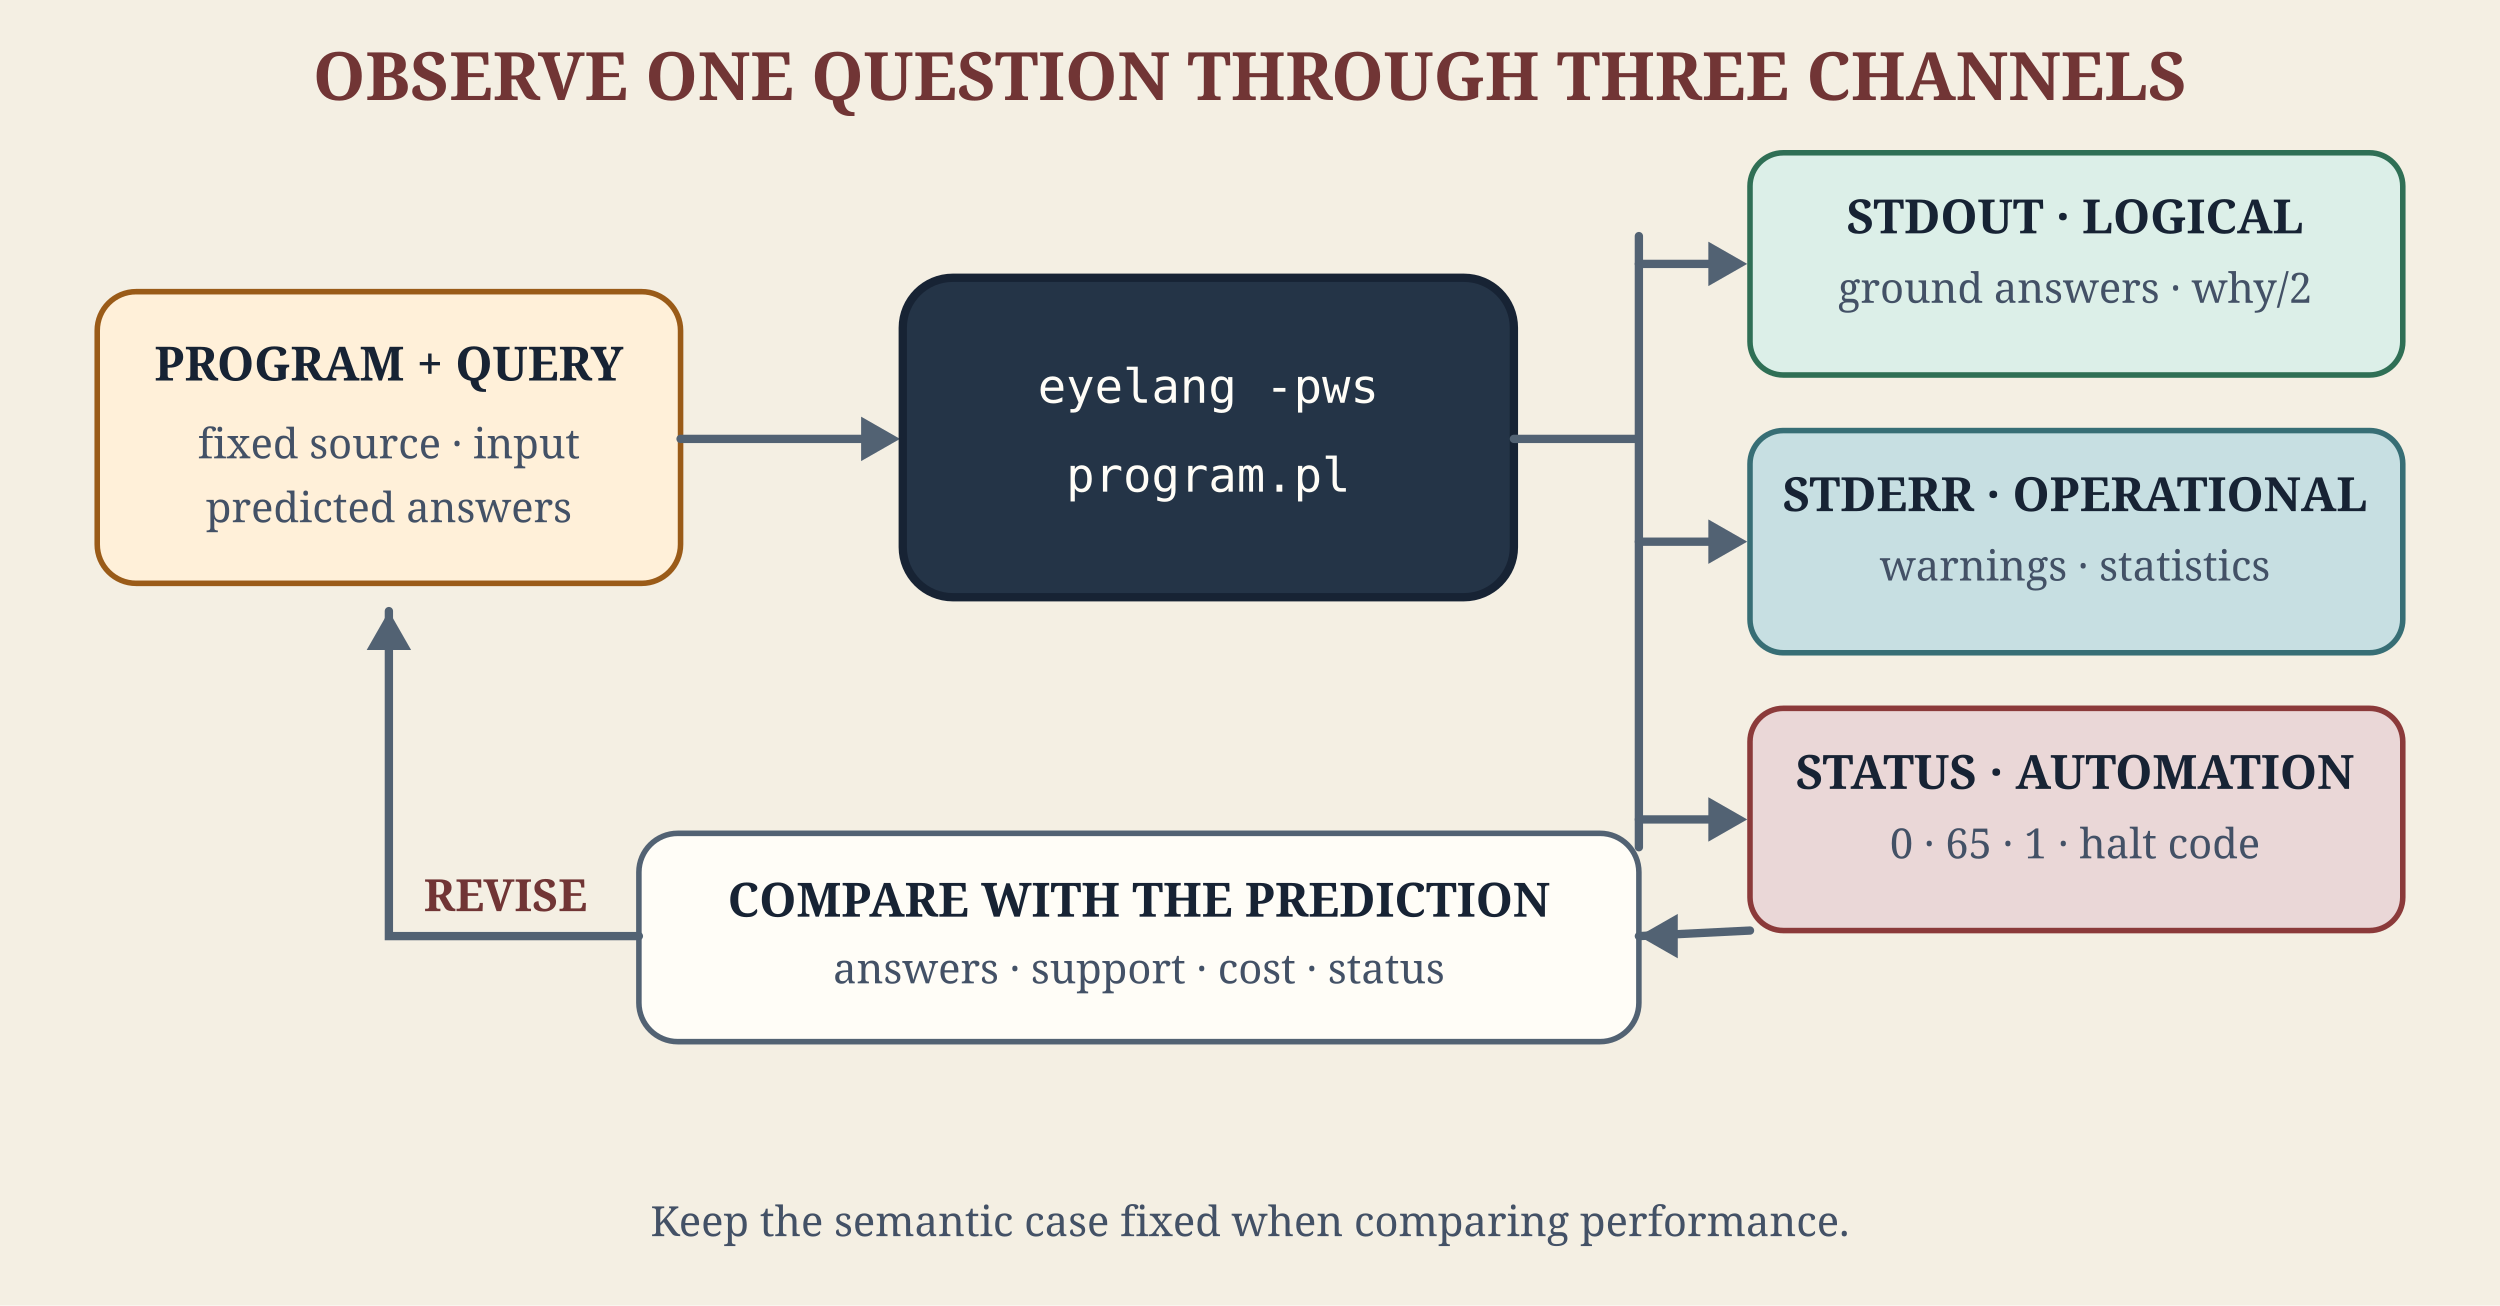
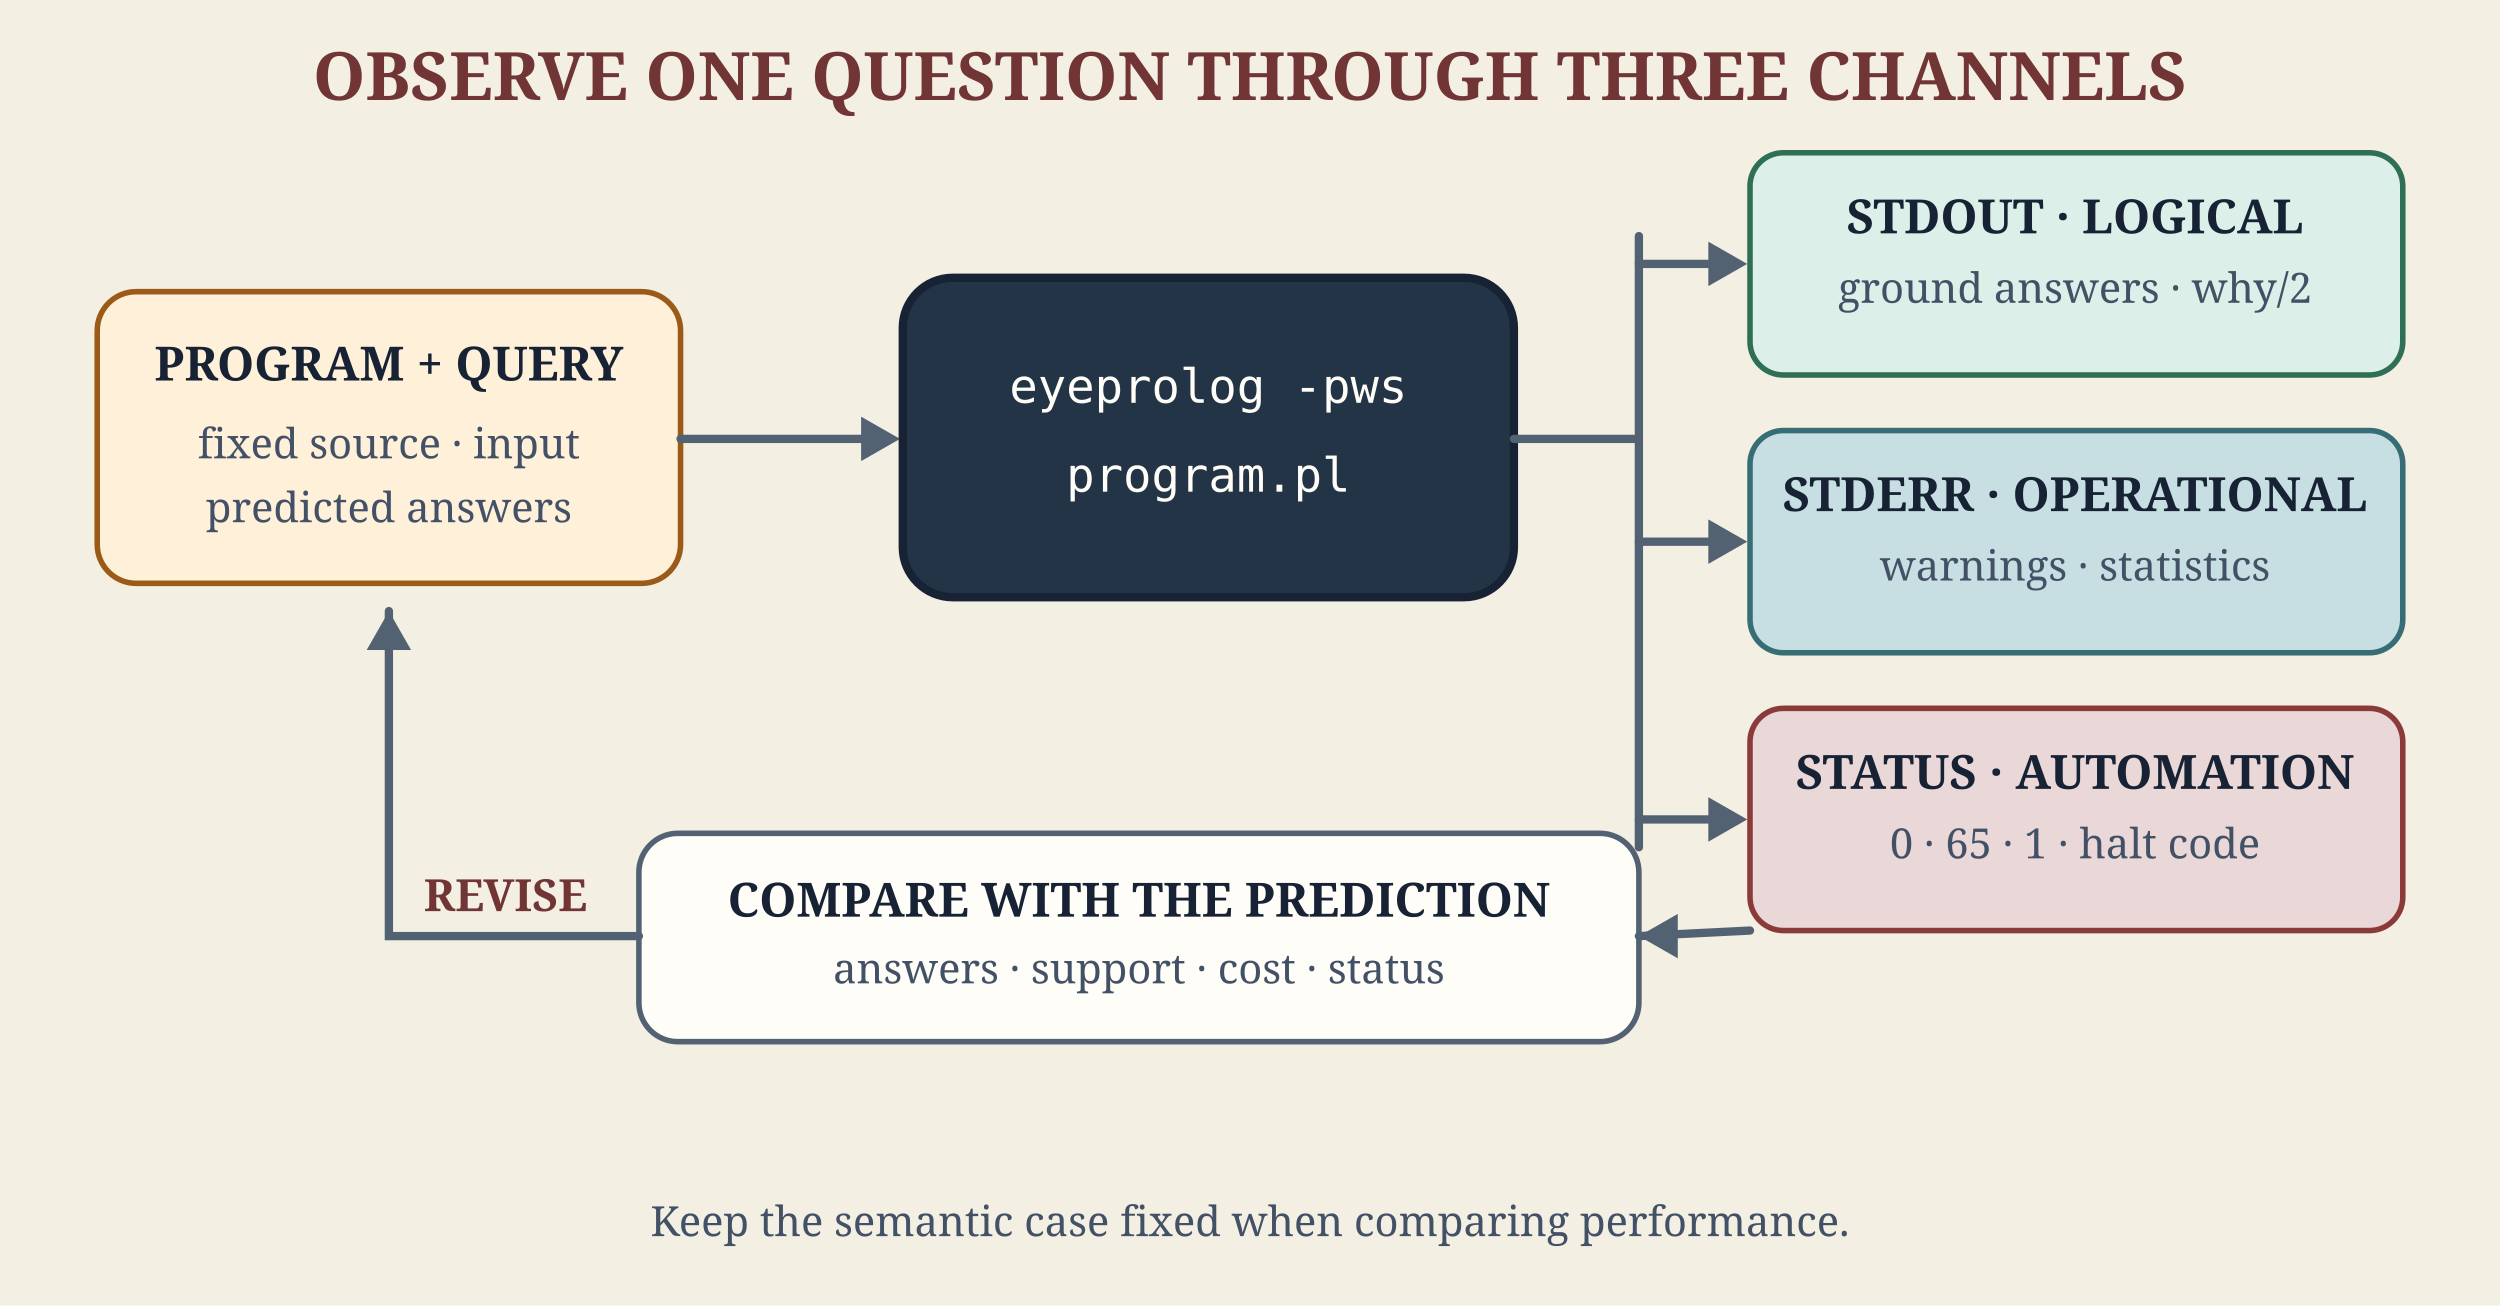
<svg xmlns="http://www.w3.org/2000/svg" width="900" height="470" viewBox="0 0 900 470" role="img" aria-labelledby="title desc">
  <defs>
    <style>
      .bg{fill:#f4efe3}.source{fill:#fff0d9;stroke:#9a5b18;stroke-width:2}.engine{fill:#243447;stroke:#172334;stroke-width:3}.out{fill:#dcefe8;stroke:#2f6f55;stroke-width:2}.diag{fill:#c7dfe2;stroke:#376e75;stroke-width:2}.status{fill:#ead7d7;stroke:#8b3a3a;stroke-width:2}.compare{fill:#fffdf7;stroke:#526273;stroke-width:2}
      .line{fill:none;stroke:#526273;stroke-width:3;stroke-linecap:round}.arrow{fill:#526273}.title{fill:#713535;font:bold 24px Georgia,serif}.label{fill:#172334;font:bold 17px Georgia,serif}.small{fill:#435166;font:15px Georgia,serif}.code{fill:#fffdf7;font:17px ui-monospace,SFMono-Regular,Consolas,monospace}.loop{fill:#713535;font:bold 16px Georgia,serif}
    </style>
  </defs>
  <rect width="900" height="470" class="bg" />
  <text class="title" x="450" y="36" text-anchor="middle">OBSERVE ONE QUESTION THROUGH THREE CHANNELS</text>
  <rect class="source" x="35" y="105" width="210" height="105" rx="14" />
  <text class="label" x="140" y="137" text-anchor="middle">PROGRAM + QUERY</text>
  <text class="small" x="140" y="165" text-anchor="middle">fixed source · input</text>
  <text class="small" x="140" y="188" text-anchor="middle">predicted answers</text>
  <path class="line" d="M245 158H320" />
  <path class="arrow" d="M310 150L324 158L310 166Z" />
  <rect class="engine" x="325" y="100" width="220" height="115" rx="18" />
-   <text class="code" x="435" y="145" text-anchor="middle">eyelang -pws</text>
+   <text class="code" x="435" y="145" text-anchor="middle">eyeprolog -pws</text>
  <text class="code" x="435" y="177" text-anchor="middle">program.pl</text>
  <path class="line" d="M545 158H590M590 85V305" />
  <path class="line" d="M590 95H625M590 195H625M590 295H625" />
  <path class="arrow" d="M615 87L629 95L615 103Z" />
  <path class="arrow" d="M615 187L629 195L615 203Z" />
  <path class="arrow" d="M615 287L629 295L615 303Z" />
  <rect class="out" x="630" y="55" width="235" height="80" rx="12" />
  <text class="label" x="747" y="84" text-anchor="middle">STDOUT · LOGICAL</text>
  <text class="small" x="747" y="109" text-anchor="middle">ground answers · why/2</text>
  <rect class="diag" x="630" y="155" width="235" height="80" rx="12" />
  <text class="label" x="747" y="184" text-anchor="middle">STDERR · OPERATIONAL</text>
  <text class="small" x="747" y="209" text-anchor="middle">warnings · statistics</text>
  <rect class="status" x="630" y="255" width="235" height="80" rx="12" />
  <text class="label" x="747" y="284" text-anchor="middle">STATUS · AUTOMATION</text>
  <text class="small" x="747" y="309" text-anchor="middle">0 · 65 · 1 · halt code</text>
  <rect class="compare" x="230" y="300" width="360" height="75" rx="14" />
  <text class="label" x="410" y="330" text-anchor="middle">COMPARE WITH THE PREDICTION</text>
  <text class="small" x="410" y="354" text-anchor="middle">answers · support · cost · status</text>
  <path class="line" d="M630 335L590 337" />
  <path class="arrow" d="M604 329L590 337L604 345Z" />
  <path class="line" d="M230 337H140V220" />
  <path class="arrow" d="M132 234L140 220L148 234Z" />
  <text class="loop" x="182" y="328" text-anchor="middle">REVISE</text>
  <text class="small" x="450" y="445" text-anchor="middle">Keep the semantic case fixed when comparing performance.</text>
</svg>
